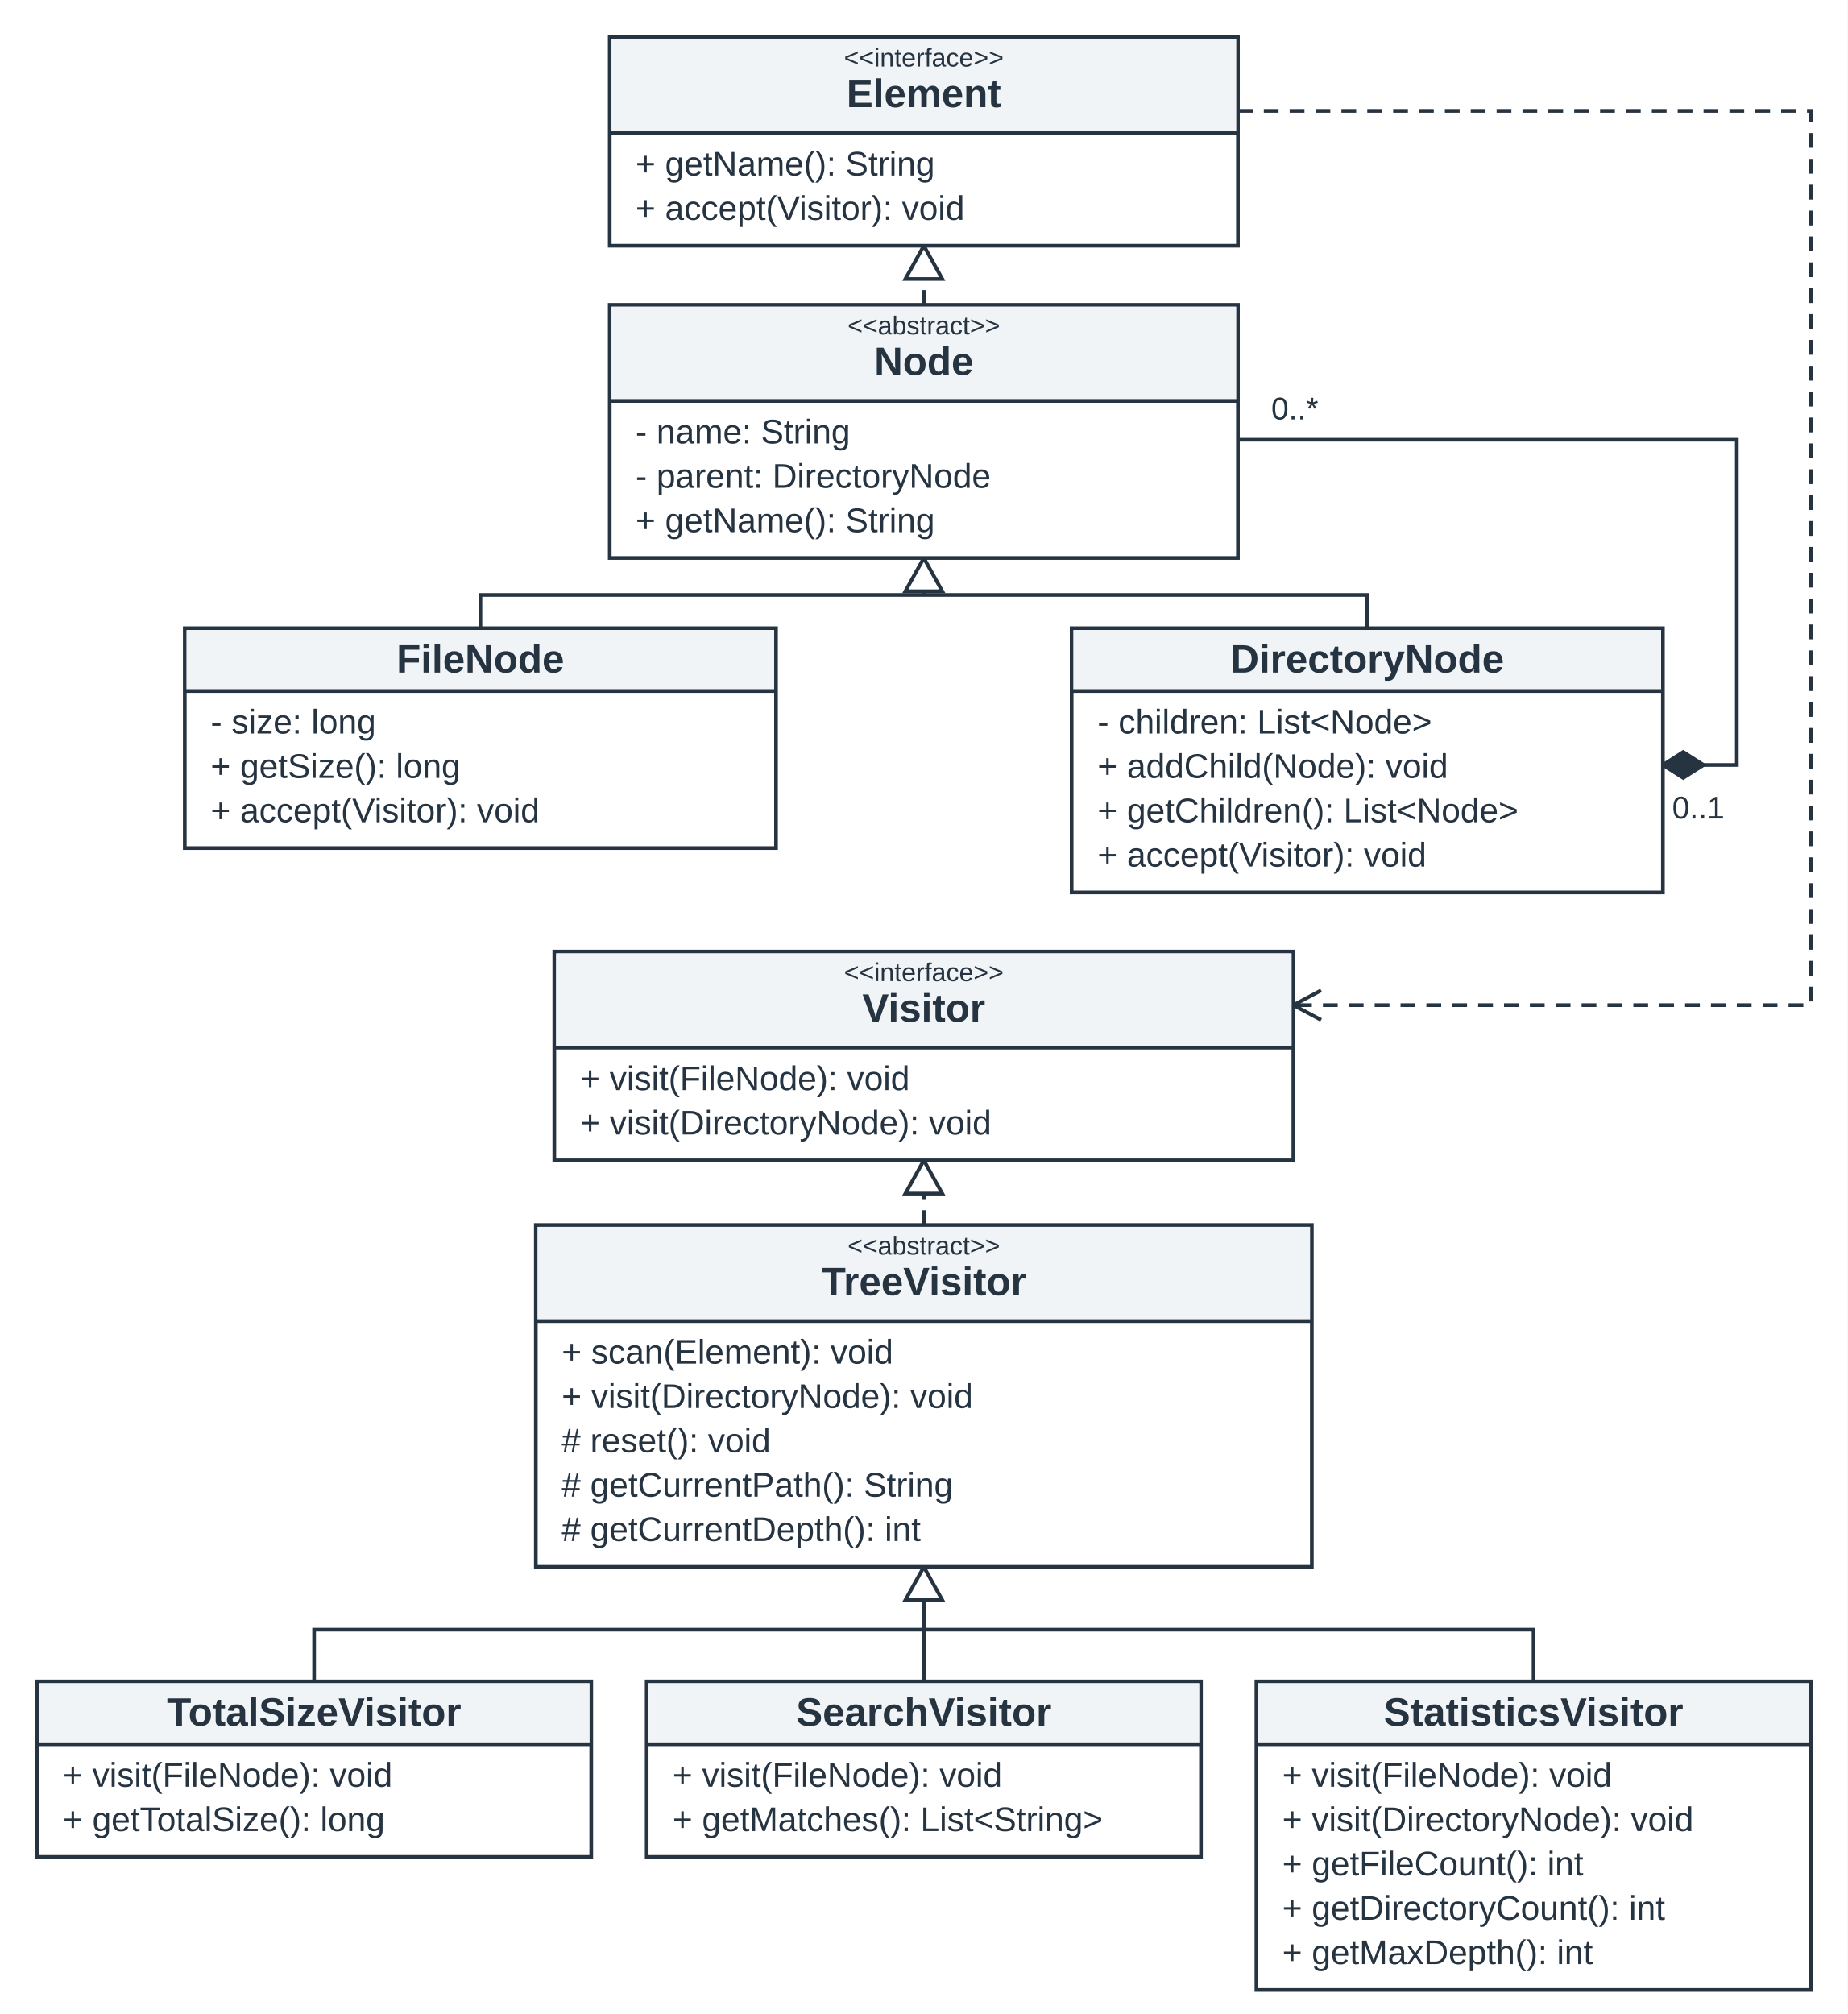
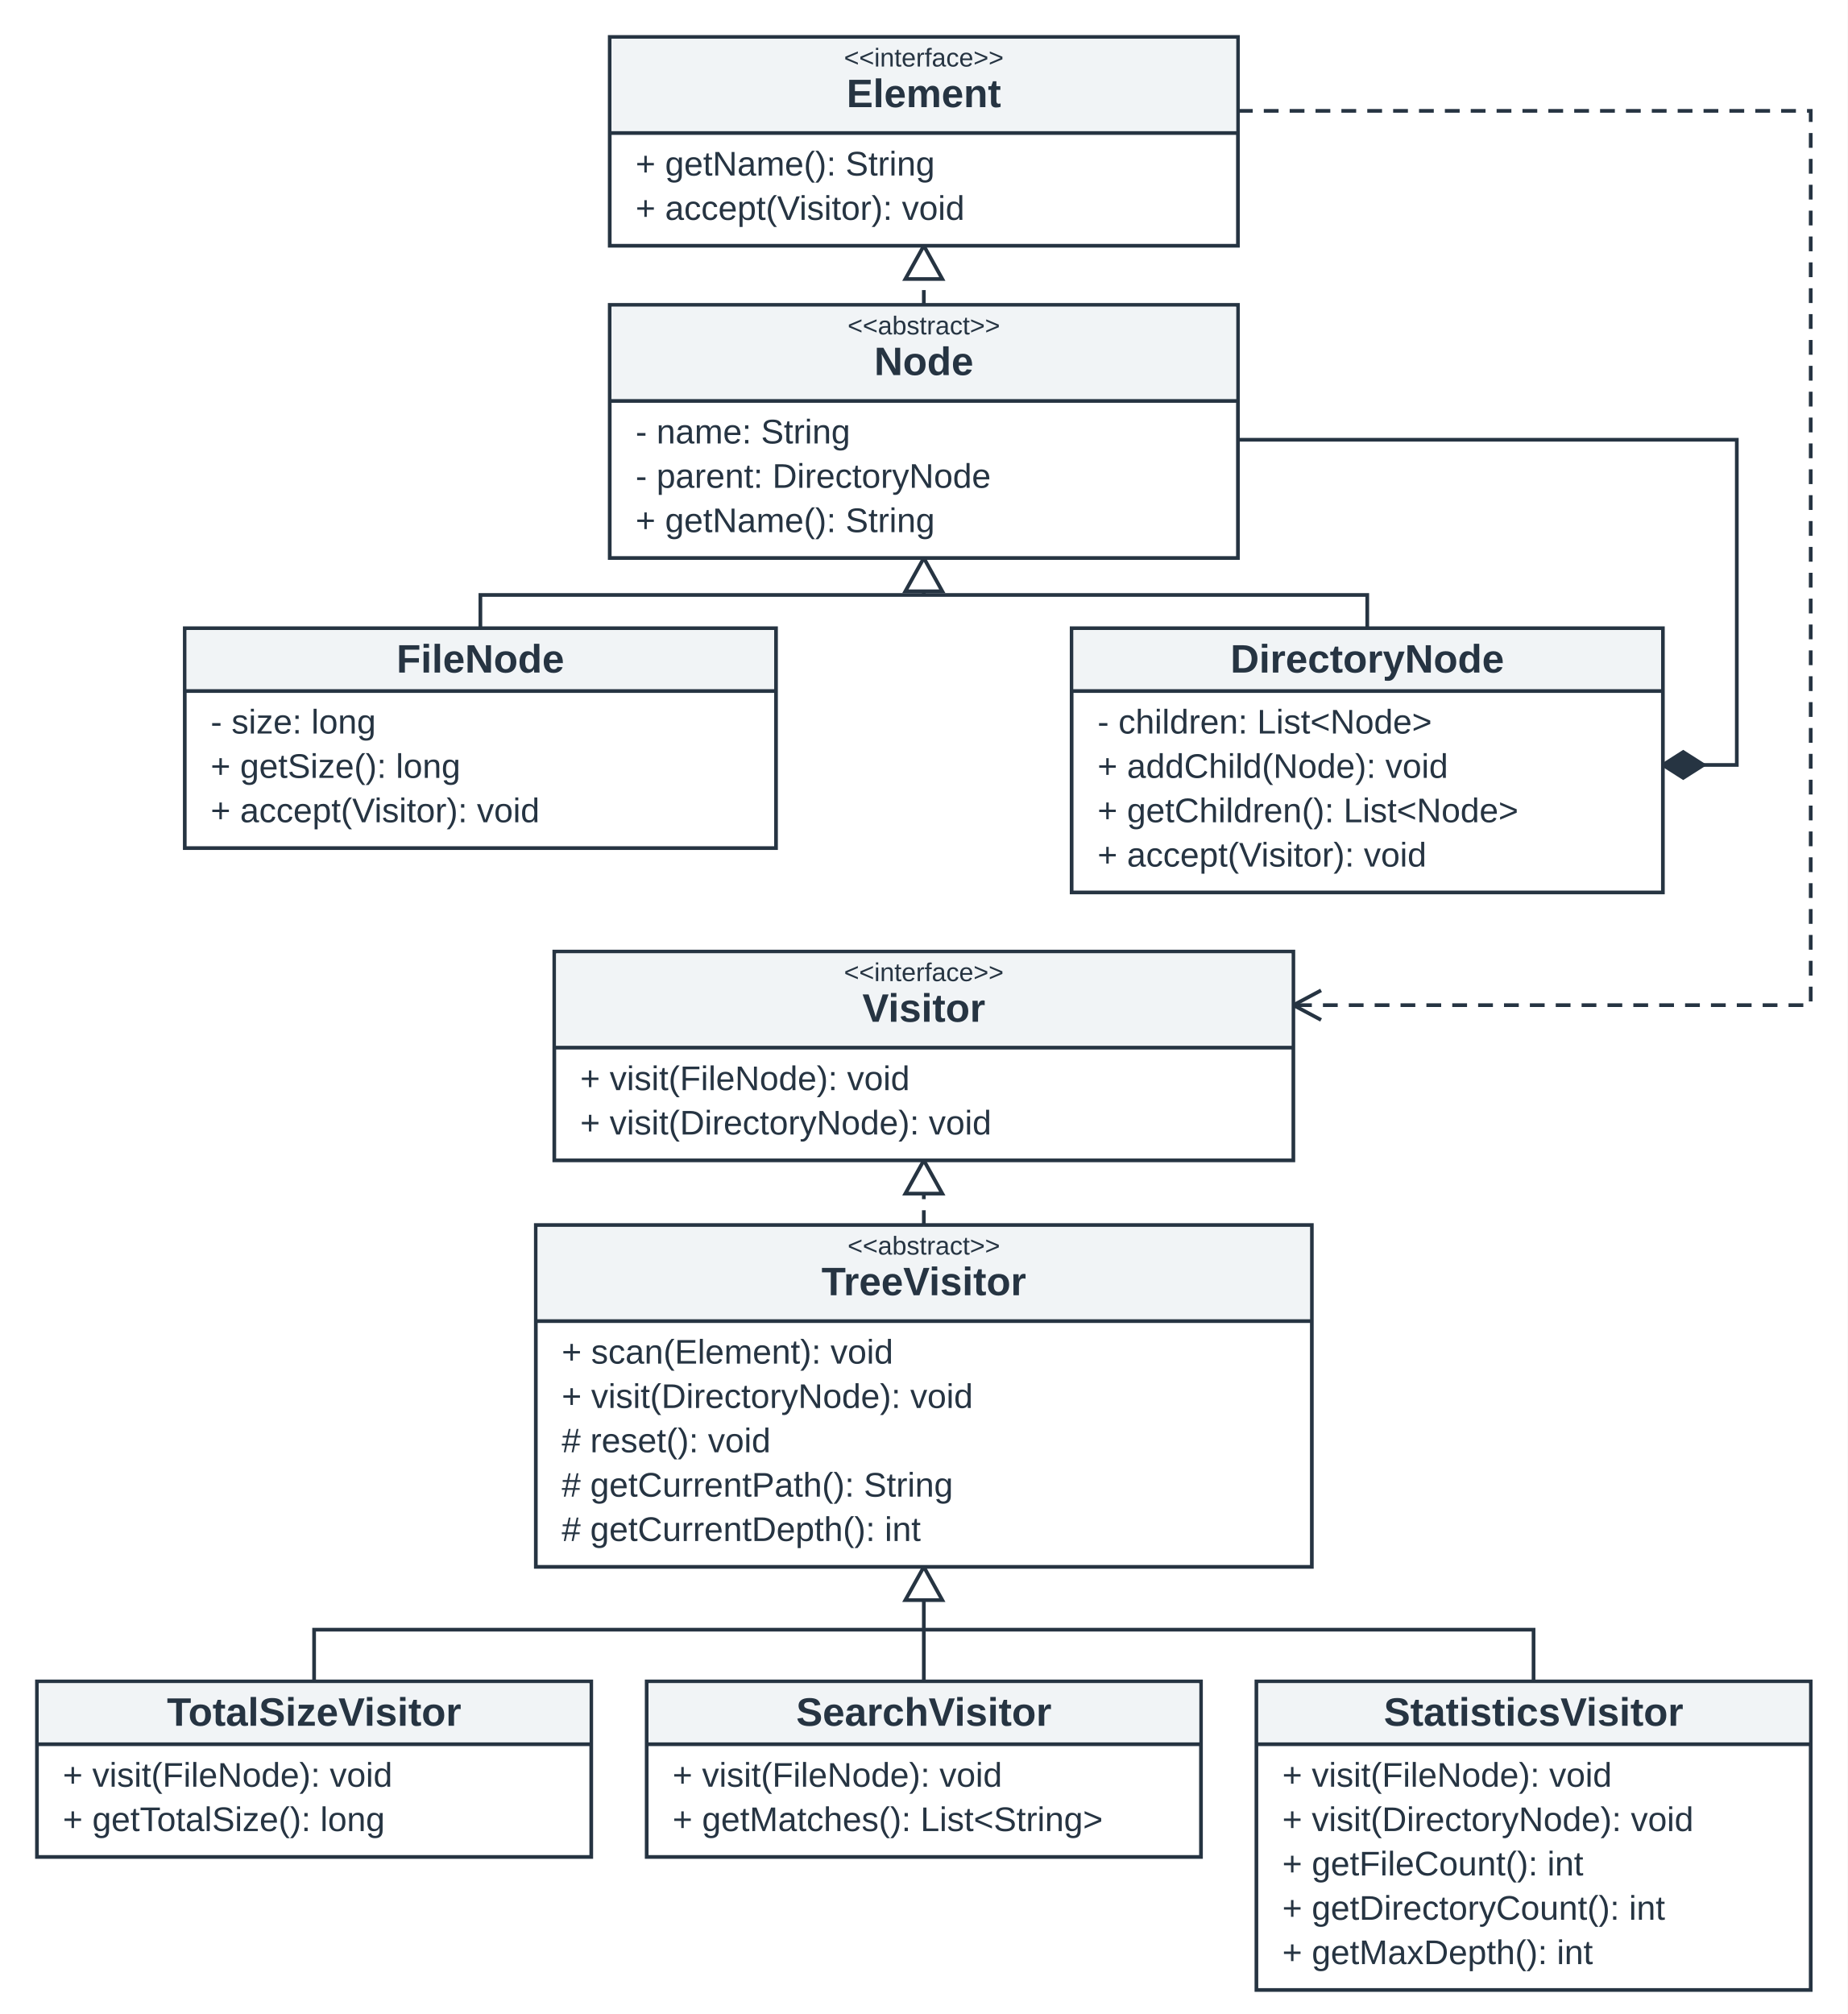
<svg xmlns="http://www.w3.org/2000/svg" width="1000" height="1090" viewBox="0 0 1000 1090">
  <rect width="1000" height="1090" fill="white" />
  <polyline points="670,60 980,60 980,544 700,544" fill="none" stroke="#263442" stroke-width="2" stroke-dasharray="8 6" />
  <polyline points="715.0,536.0 700,544 715.0,552.0" fill="none" stroke="#263442" stroke-width="2" />
  <polyline points="500,165 500,133" fill="none" stroke="#263442" stroke-width="2" stroke-dasharray="8 6" />
  <polygon points="500,133 510.0,151.0 490.0,151.0" fill="white" stroke="#263442" stroke-width="2" />
  <polyline points="260,340 260,322 740,322 740,340" fill="none" stroke="#263442" stroke-width="2" />
  <polyline points="500,322 500,302" fill="none" stroke="#263442" stroke-width="2" />
  <polygon points="500,302 510.0,320.0 490.0,320.0" fill="white" stroke="#263442" stroke-width="2" />
  <polyline points="922,414 940,414 940,238 670,238" fill="none" stroke="#263442" stroke-width="2" />
  <polygon points="900,414 911,407 922,414 911,421" fill="#263442" stroke="#263442" stroke-width="2" />
-   <text x="688" y="227" font-family="Segoe UI,Arial,sans-serif" font-size="17" fill="#263442">0..*</text>
-   <text x="905" y="443" font-family="Segoe UI,Arial,sans-serif" font-size="17" fill="#263442">0..1</text>
  <polyline points="500,663 500,628" fill="none" stroke="#263442" stroke-width="2" stroke-dasharray="8 6" />
  <polygon points="500,628 510.0,646.0 490.0,646.0" fill="white" stroke="#263442" stroke-width="2" />
  <polyline points="170,910 170,882 830,882 830,910" fill="none" stroke="#263442" stroke-width="2" />
  <polyline points="500,910 500,882" fill="none" stroke="#263442" stroke-width="2" />
  <polyline points="500,882 500,848" fill="none" stroke="#263442" stroke-width="2" />
  <polygon points="500,848 510.0,866.0 490.0,866.0" fill="white" stroke="#263442" stroke-width="2" />
  <rect x="330" y="20" width="340" height="113" fill="white" stroke="#263442" stroke-width="2" />
  <rect x="331" y="21" width="338" height="51" fill="#f1f4f6" stroke="none" stroke-width="2" />
  <text x="500.0" y="36" font-family="Segoe UI,Arial,sans-serif" font-size="14" fill="#263442" text-anchor="middle">&lt;&lt;interface&gt;&gt;</text>
  <text x="500.0" y="58" font-family="Segoe UI,Arial,sans-serif" font-size="21.5" fill="#263442" text-anchor="middle" font-weight="700">Element</text>
  <polyline points="330,72 670,72" fill="none" stroke="#263442" stroke-width="2" />
  <text x="344" y="95" font-family="Segoe UI,Arial,sans-serif" font-size="18.5" fill="#263442">+ getName(): String</text>
  <text x="344" y="119" font-family="Segoe UI,Arial,sans-serif" font-size="18.5" fill="#263442">+ accept(Visitor): void</text>
  <rect x="330" y="165" width="340" height="137" fill="white" stroke="#263442" stroke-width="2" />
  <rect x="331" y="166" width="338" height="51" fill="#f1f4f6" stroke="none" stroke-width="2" />
  <text x="500.0" y="181" font-family="Segoe UI,Arial,sans-serif" font-size="14" fill="#263442" text-anchor="middle">&lt;&lt;abstract&gt;&gt;</text>
  <text x="500.0" y="203" font-family="Segoe UI,Arial,sans-serif" font-size="21.5" fill="#263442" text-anchor="middle" font-weight="700">Node</text>
  <polyline points="330,217 670,217" fill="none" stroke="#263442" stroke-width="2" />
  <text x="344" y="240" font-family="Segoe UI,Arial,sans-serif" font-size="18.5" fill="#263442">- name: String</text>
  <text x="344" y="264" font-family="Segoe UI,Arial,sans-serif" font-size="18.5" fill="#263442">- parent: DirectoryNode</text>
  <text x="344" y="288" font-family="Segoe UI,Arial,sans-serif" font-size="18.5" fill="#263442">+ getName(): String</text>
  <rect x="100" y="340" width="320" height="119" fill="white" stroke="#263442" stroke-width="2" />
  <rect x="101" y="341" width="318" height="33" fill="#f1f4f6" stroke="none" stroke-width="2" />
  <text x="260.0" y="364" font-family="Segoe UI,Arial,sans-serif" font-size="21.5" fill="#263442" text-anchor="middle" font-weight="700">FileNode</text>
  <polyline points="100,374 420,374" fill="none" stroke="#263442" stroke-width="2" />
  <text x="114" y="397" font-family="Segoe UI,Arial,sans-serif" font-size="18.5" fill="#263442">- size: long</text>
  <text x="114" y="421" font-family="Segoe UI,Arial,sans-serif" font-size="18.5" fill="#263442">+ getSize(): long</text>
  <text x="114" y="445" font-family="Segoe UI,Arial,sans-serif" font-size="18.5" fill="#263442">+ accept(Visitor): void</text>
  <rect x="580" y="340" width="320" height="143" fill="white" stroke="#263442" stroke-width="2" />
  <rect x="581" y="341" width="318" height="33" fill="#f1f4f6" stroke="none" stroke-width="2" />
  <text x="740.0" y="364" font-family="Segoe UI,Arial,sans-serif" font-size="21.5" fill="#263442" text-anchor="middle" font-weight="700">DirectoryNode</text>
  <polyline points="580,374 900,374" fill="none" stroke="#263442" stroke-width="2" />
  <text x="594" y="397" font-family="Segoe UI,Arial,sans-serif" font-size="18.5" fill="#263442">- children: List&lt;Node&gt;</text>
  <text x="594" y="421" font-family="Segoe UI,Arial,sans-serif" font-size="18.5" fill="#263442">+ addChild(Node): void</text>
  <text x="594" y="445" font-family="Segoe UI,Arial,sans-serif" font-size="18.5" fill="#263442">+ getChildren(): List&lt;Node&gt;</text>
  <text x="594" y="469" font-family="Segoe UI,Arial,sans-serif" font-size="18.5" fill="#263442">+ accept(Visitor): void</text>
  <rect x="300" y="515" width="400" height="113" fill="white" stroke="#263442" stroke-width="2" />
  <rect x="301" y="516" width="398" height="51" fill="#f1f4f6" stroke="none" stroke-width="2" />
  <text x="500.0" y="531" font-family="Segoe UI,Arial,sans-serif" font-size="14" fill="#263442" text-anchor="middle">&lt;&lt;interface&gt;&gt;</text>
  <text x="500.0" y="553" font-family="Segoe UI,Arial,sans-serif" font-size="21.5" fill="#263442" text-anchor="middle" font-weight="700">Visitor</text>
  <polyline points="300,567 700,567" fill="none" stroke="#263442" stroke-width="2" />
  <text x="314" y="590" font-family="Segoe UI,Arial,sans-serif" font-size="18.5" fill="#263442">+ visit(FileNode): void</text>
  <text x="314" y="614" font-family="Segoe UI,Arial,sans-serif" font-size="18.5" fill="#263442">+ visit(DirectoryNode): void</text>
  <rect x="290" y="663" width="420" height="185" fill="white" stroke="#263442" stroke-width="2" />
  <rect x="291" y="664" width="418" height="51" fill="#f1f4f6" stroke="none" stroke-width="2" />
  <text x="500.0" y="679" font-family="Segoe UI,Arial,sans-serif" font-size="14" fill="#263442" text-anchor="middle">&lt;&lt;abstract&gt;&gt;</text>
  <text x="500.0" y="701" font-family="Segoe UI,Arial,sans-serif" font-size="21.5" fill="#263442" text-anchor="middle" font-weight="700">TreeVisitor</text>
  <polyline points="290,715 710,715" fill="none" stroke="#263442" stroke-width="2" />
  <text x="304" y="738" font-family="Segoe UI,Arial,sans-serif" font-size="18.5" fill="#263442">+ scan(Element): void</text>
  <text x="304" y="762" font-family="Segoe UI,Arial,sans-serif" font-size="18.5" fill="#263442">+ visit(DirectoryNode): void</text>
  <text x="304" y="786" font-family="Segoe UI,Arial,sans-serif" font-size="18.5" fill="#263442"># reset(): void</text>
  <text x="304" y="810" font-family="Segoe UI,Arial,sans-serif" font-size="18.5" fill="#263442"># getCurrentPath(): String</text>
  <text x="304" y="834" font-family="Segoe UI,Arial,sans-serif" font-size="18.5" fill="#263442"># getCurrentDepth(): int</text>
  <rect x="20" y="910" width="300" height="95" fill="white" stroke="#263442" stroke-width="2" />
  <rect x="21" y="911" width="298" height="33" fill="#f1f4f6" stroke="none" stroke-width="2" />
  <text x="170.0" y="934" font-family="Segoe UI,Arial,sans-serif" font-size="21.5" fill="#263442" text-anchor="middle" font-weight="700">TotalSizeVisitor</text>
  <polyline points="20,944 320,944" fill="none" stroke="#263442" stroke-width="2" />
  <text x="34" y="967" font-family="Segoe UI,Arial,sans-serif" font-size="18.5" fill="#263442">+ visit(FileNode): void</text>
  <text x="34" y="991" font-family="Segoe UI,Arial,sans-serif" font-size="18.5" fill="#263442">+ getTotalSize(): long</text>
  <rect x="350" y="910" width="300" height="95" fill="white" stroke="#263442" stroke-width="2" />
  <rect x="351" y="911" width="298" height="33" fill="#f1f4f6" stroke="none" stroke-width="2" />
  <text x="500.0" y="934" font-family="Segoe UI,Arial,sans-serif" font-size="21.5" fill="#263442" text-anchor="middle" font-weight="700">SearchVisitor</text>
  <polyline points="350,944 650,944" fill="none" stroke="#263442" stroke-width="2" />
  <text x="364" y="967" font-family="Segoe UI,Arial,sans-serif" font-size="18.5" fill="#263442">+ visit(FileNode): void</text>
  <text x="364" y="991" font-family="Segoe UI,Arial,sans-serif" font-size="18.5" fill="#263442">+ getMatches(): List&lt;String&gt;</text>
  <rect x="680" y="910" width="300" height="167" fill="white" stroke="#263442" stroke-width="2" />
  <rect x="681" y="911" width="298" height="33" fill="#f1f4f6" stroke="none" stroke-width="2" />
  <text x="830.0" y="934" font-family="Segoe UI,Arial,sans-serif" font-size="21.5" fill="#263442" text-anchor="middle" font-weight="700">StatisticsVisitor</text>
  <polyline points="680,944 980,944" fill="none" stroke="#263442" stroke-width="2" />
  <text x="694" y="967" font-family="Segoe UI,Arial,sans-serif" font-size="18.5" fill="#263442">+ visit(FileNode): void</text>
  <text x="694" y="991" font-family="Segoe UI,Arial,sans-serif" font-size="18.5" fill="#263442">+ visit(DirectoryNode): void</text>
  <text x="694" y="1015" font-family="Segoe UI,Arial,sans-serif" font-size="18.5" fill="#263442">+ getFileCount(): int</text>
  <text x="694" y="1039" font-family="Segoe UI,Arial,sans-serif" font-size="18.5" fill="#263442">+ getDirectoryCount(): int</text>
  <text x="694" y="1063" font-family="Segoe UI,Arial,sans-serif" font-size="18.5" fill="#263442">+ getMaxDepth(): int</text>
</svg>
